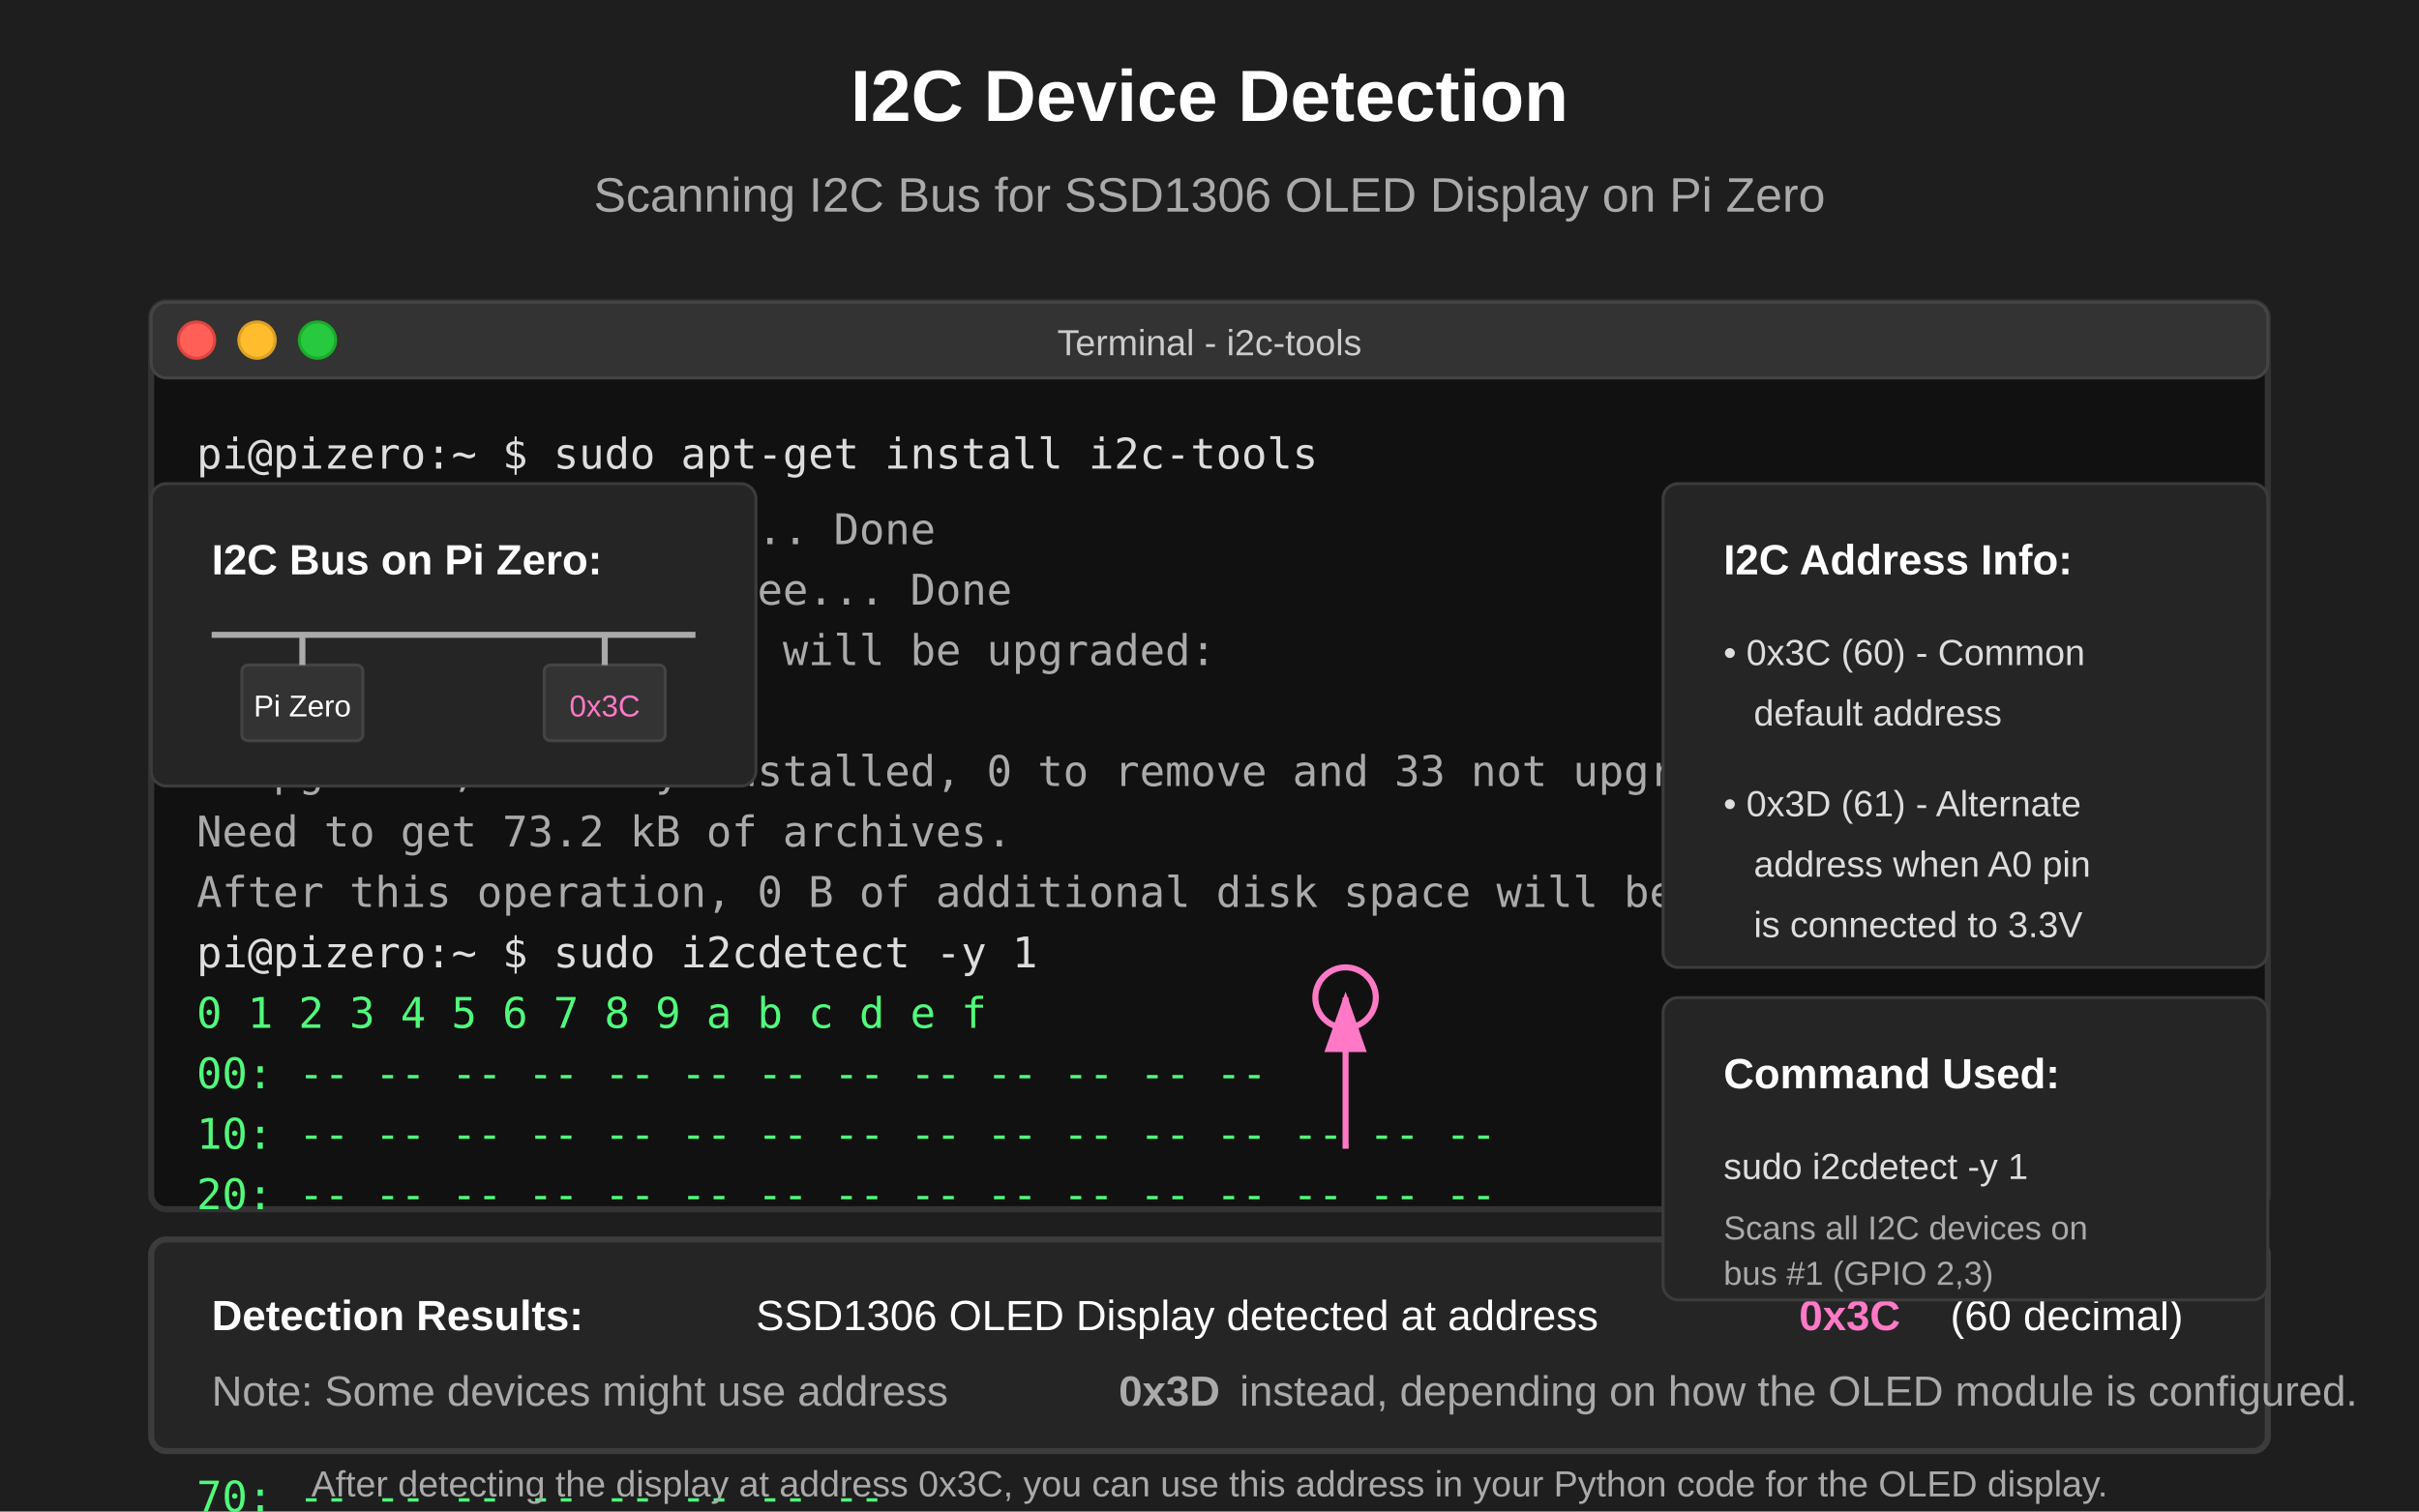
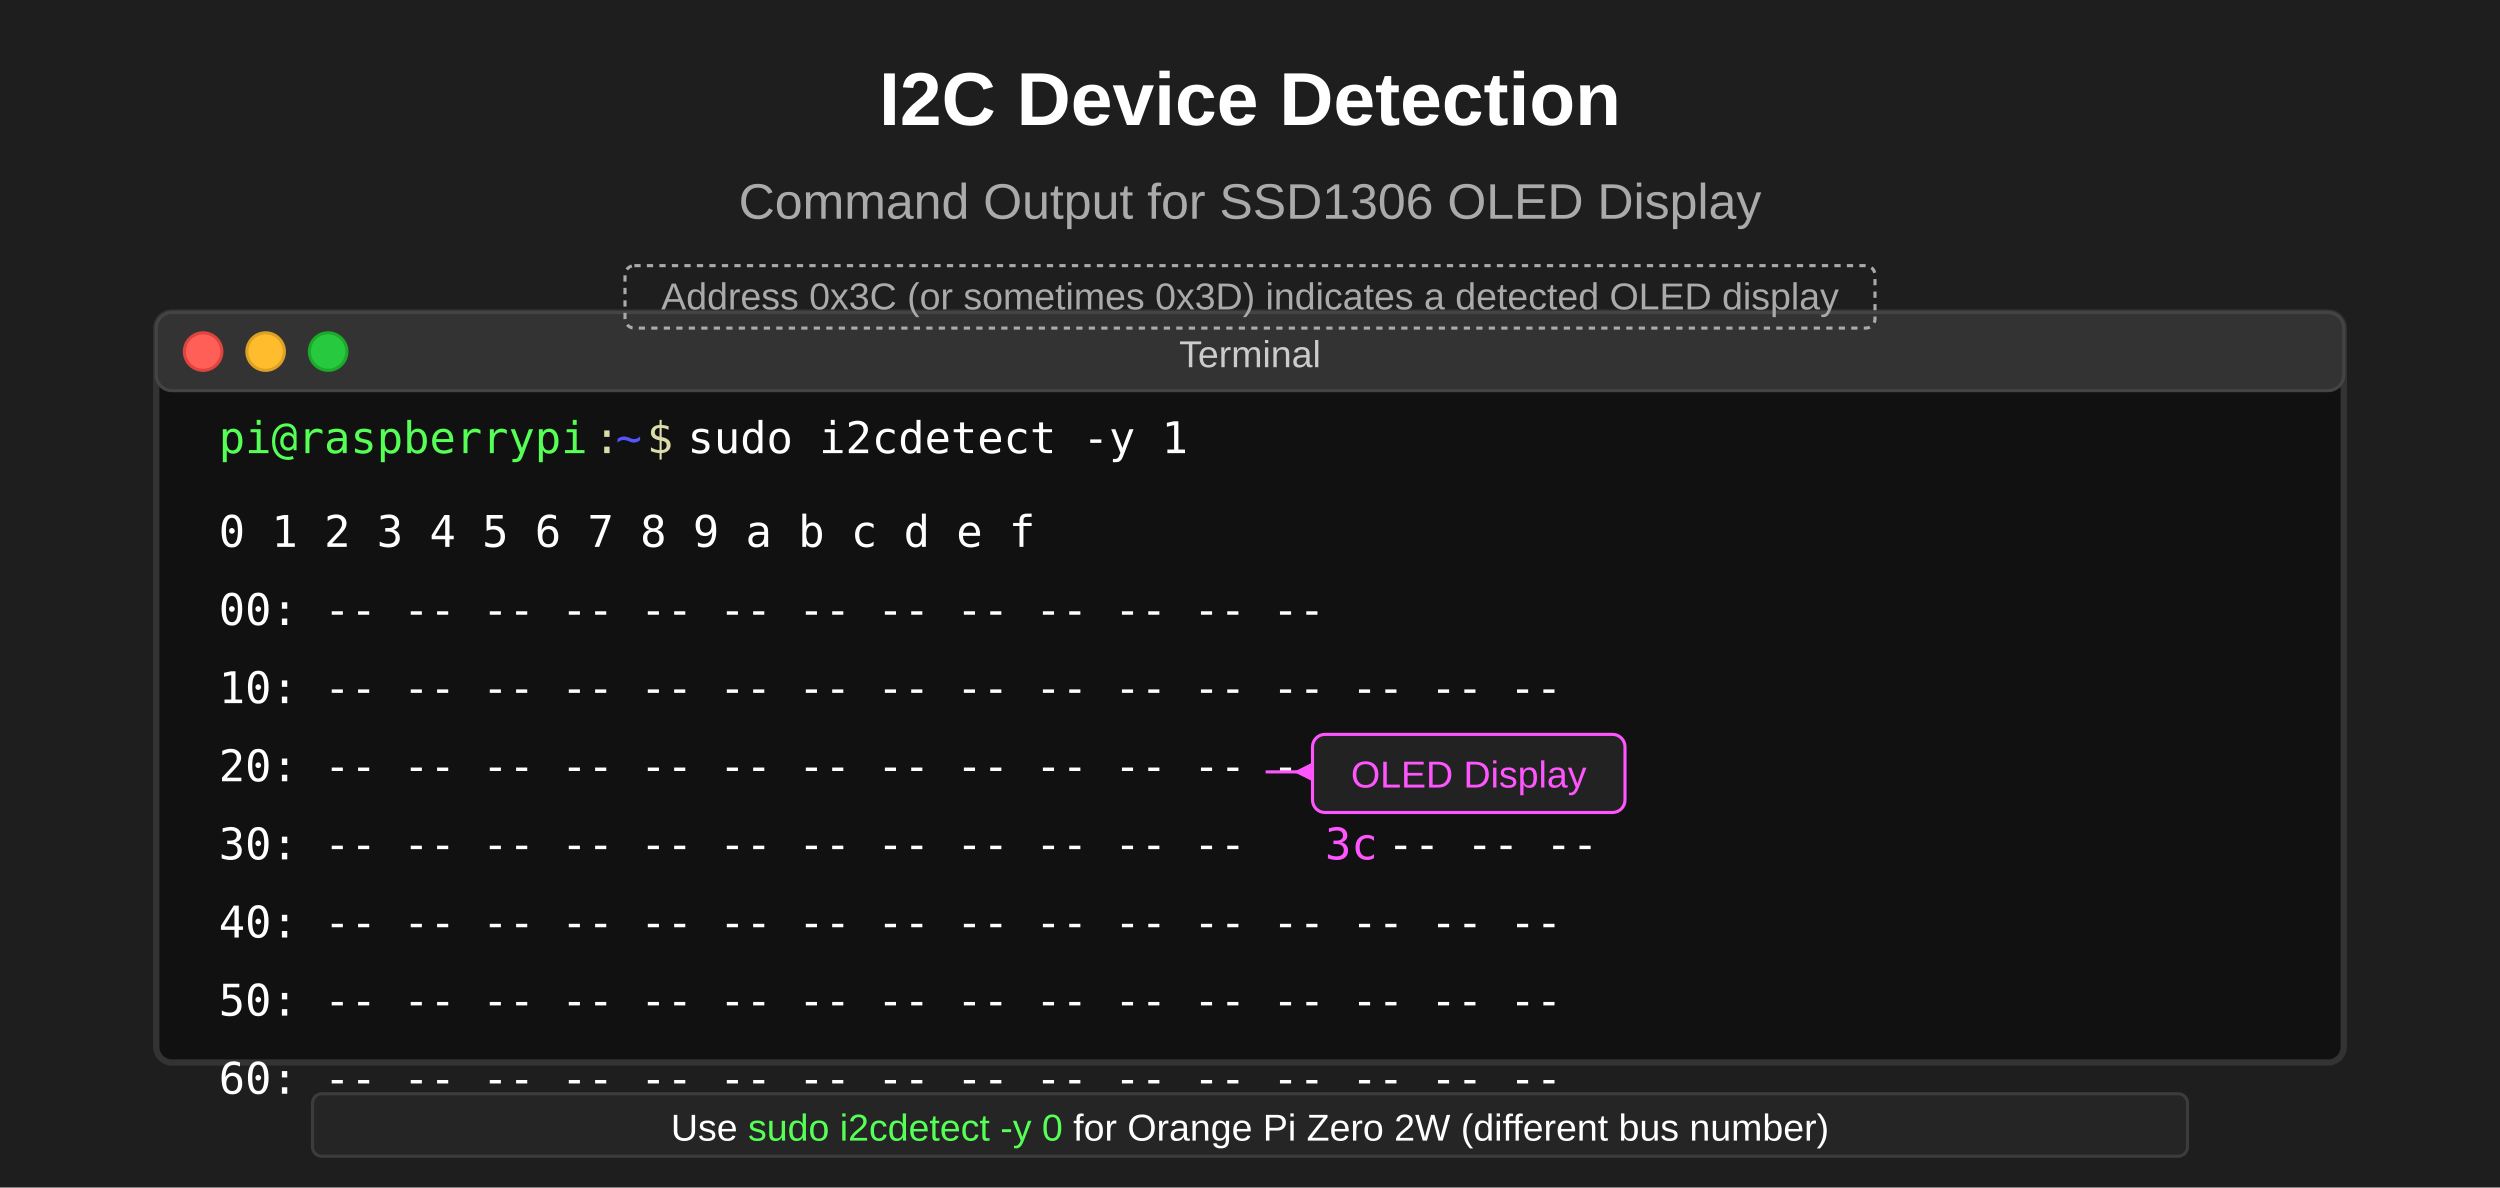
- <svg xmlns="http://www.w3.org/2000/svg" width="800" height="500" viewBox="0 0 800 500">
-   <rect width="800" height="500" fill="#1e1e1e" />
+ <svg xmlns="http://www.w3.org/2000/svg" width="800" height="380" viewBox="0 0 800 380">
+   <rect width="800" height="380" fill="#1e1e1e" />
  <text x="400" y="40" font-family="Arial" font-size="24" fill="#fff" text-anchor="middle" font-weight="bold">I2C Device Detection</text>
-   <text x="400" y="70" font-family="Arial" font-size="16" fill="#aaa" text-anchor="middle">Scanning I2C Bus for SSD1306 OLED Display on Pi Zero</text>
+   <text x="400" y="70" font-family="Arial" font-size="16" fill="#aaa" text-anchor="middle">Command Output for SSD1306 OLED Display</text>
  <g transform="translate(50, 100)">
-     <rect width="700" height="300" rx="5" fill="#111" stroke="#333" stroke-width="2" />
+     <rect width="700" height="240" rx="5" fill="#111" stroke="#333" stroke-width="2" />
    <rect width="700" height="25" rx="5" fill="#333" stroke="#444" stroke-width="1" />
    <circle cx="15" cy="12.5" r="6" fill="#ff5f56" stroke="#e0443e" stroke-width="1" />
    <circle cx="35" cy="12.5" r="6" fill="#ffbd2e" stroke="#dea123" stroke-width="1" />
    <circle cx="55" cy="12.5" r="6" fill="#27c93f" stroke="#1aab29" stroke-width="1" />
-     <text x="350" y="17.5" font-family="Arial" font-size="12" fill="#ccc" text-anchor="middle">Terminal - i2c-tools</text>
-     <g transform="translate(15, 40)" font-family="monospace" font-size="14" fill="#ddd">
-       <text y="15">pi@pizero:~ $ sudo apt-get install i2c-tools</text>
-       <text y="40" fill="#aaa">Reading package lists... Done</text>
-       <text y="60" fill="#aaa">Building dependency tree... Done</text>
-       <text y="80" fill="#aaa">The following packages will be upgraded:</text>
-       <text y="100" fill="#aaa">  i2c-tools</text>
-       <text y="120" fill="#aaa">1 upgraded, 0 newly installed, 0 to remove and 33 not upgraded.</text>
-       <text y="140" fill="#aaa">Need to get 73.2 kB of archives.</text>
-       <text y="160" fill="#aaa">After this operation, 0 B of additional disk space will be used.</text>
-       <text y="180">pi@pizero:~ $ sudo i2cdetect -y 1</text>
-       <text y="200" fill="#50fa7b">     0  1  2  3  4  5  6  7  8  9  a  b  c  d  e  f</text>
-       <text y="220" fill="#50fa7b">00:          -- -- -- -- -- -- -- -- -- -- -- -- --</text>
-       <text y="240" fill="#50fa7b">10: -- -- -- -- -- -- -- -- -- -- -- -- -- -- -- --</text>
-       <text y="260" fill="#50fa7b">20: -- -- -- -- -- -- -- -- -- -- -- -- -- -- -- --</text>
-       <text y="280" fill="#50fa7b">30: -- -- -- -- -- -- -- -- -- -- -- -- </text>
-       <text y="280" fill="#ff79c6" x="385">3c</text>
-       <text y="280" fill="#50fa7b" x="405"> -- -- --</text>
-       <text y="300" fill="#50fa7b">40: -- -- -- -- -- -- -- -- -- -- -- -- -- -- -- --</text>
-       <text y="320" fill="#50fa7b">50: -- -- -- -- -- -- -- -- -- -- -- -- -- -- -- --</text>
-       <text y="340" fill="#50fa7b">60: -- -- -- -- -- -- -- -- -- -- -- -- -- -- -- --</text>
-       <text y="360" fill="#50fa7b">70: -- -- -- -- -- -- -- --</text>
+     <text x="350" y="17.5" font-family="Arial" font-size="12" fill="#ccc" text-anchor="middle">Terminal</text>
+     <g transform="translate(20, 45)" font-family="monospace" font-size="14">
+       <text fill="#55ff55">pi@raspberrypi</text>
+       <text x="120" fill="#dcdcaa">:</text>
+       <text x="127" fill="#5555ff">~</text>
+       <text x="137" fill="#dcdcaa">$</text>
+       <text x="150" fill="#ffffff">sudo i2cdetect -y 1</text>
+       <text y="30" fill="#ffffff">     0  1  2  3  4  5  6  7  8  9  a  b  c  d  e  f</text>
+       <text y="55" fill="#ffffff">00:          -- -- -- -- -- -- -- -- -- -- -- -- --</text>
+       <text y="80" fill="#ffffff">10: -- -- -- -- -- -- -- -- -- -- -- -- -- -- -- --</text>
+       <text y="105" fill="#ffffff">20: -- -- -- -- -- -- -- -- -- -- -- -- -- -- -- --</text>
+       <text y="130" fill="#ffffff">30: -- -- -- -- -- -- -- -- -- -- -- -- </text>
+       <text x="354" y="130" fill="#ff55ff">3c</text>
+       <text x="374" y="130" fill="#ffffff"> -- -- --</text>
+       <text y="155" fill="#ffffff">40: -- -- -- -- -- -- -- -- -- -- -- -- -- -- -- --</text>
+       <text y="180" fill="#ffffff">50: -- -- -- -- -- -- -- -- -- -- -- -- -- -- -- --</text>
+       <text y="205" fill="#ffffff">60: -- -- -- -- -- -- -- -- -- -- -- -- -- -- -- --</text>
    </g>
+     <g transform="translate(370, 135)">
+       <rect width="100" height="25" rx="4" fill="#222" stroke="#ff55ff" stroke-width="1" />
+       <text x="50" y="17" font-family="Arial" font-size="12" fill="#ff55ff" text-anchor="middle">OLED Display</text>
+       <path d="M 0,12 L -15,12" stroke="#ff55ff" stroke-width="1" fill="none" marker-start="url(#arrow)" />
+     </g>
+     <defs>
+       <marker id="arrow" markerWidth="10" markerHeight="10" refX="0" refY="3" orient="auto" markerUnits="strokeWidth">
+         <path d="M0,0 L0,6 L6,3 z" fill="#ff55ff" />
+       </marker>
+     </defs>
  </g>
-   <g transform="translate(50, 410)">
-     <rect width="700" height="70" rx="5" fill="#252526" stroke="#3c3c3c" stroke-width="2" />
-     <text x="20" y="30" font-family="Arial" font-size="14" fill="#fff" font-weight="bold">Detection Results:</text>
-     <text x="200" y="30" font-family="Arial" font-size="14" fill="#fff">SSD1306 OLED Display detected at address</text>
-     <text x="545" y="30" font-family="Arial" font-size="14" fill="#ff79c6" font-weight="bold">0x3C</text>
-     <text x="595" y="30" font-family="Arial" font-size="14" fill="#fff">(60 decimal)</text>
-     <text x="20" y="55" font-family="Arial" font-size="14" fill="#aaa">Note: Some devices might use address</text>
-     <text x="320" y="55" font-family="Arial" font-size="14" fill="#aaa" font-weight="bold">0x3D</text>
-     <text x="360" y="55" font-family="Arial" font-size="14" fill="#aaa">instead, depending on how the OLED module is configured.</text>
+   <g transform="translate(100, 350)">
+     <rect width="600" height="20" rx="3" fill="#252526" stroke="#3c3c3c" stroke-width="1" />
+     <text x="300" y="15" font-family="Arial" font-size="12" fill="#fff" text-anchor="middle">
+       Use <tspan fill="#55ff55">sudo i2cdetect -y 0</tspan> for Orange Pi Zero 2W (different bus number)
+     </text>
  </g>
-   <g>
-     <path d="M 445 380 L 445 330" stroke="#ff79c6" stroke-width="2" fill="none" marker-end="url(#arrowhead)" />
-     <circle cx="445" cy="330" r="10" fill="none" stroke="#ff79c6" stroke-width="2" />
+   <g transform="translate(200, 85)">
+     <rect width="400" height="20" rx="3" fill="none" stroke="#aaa" stroke-width="1" stroke-dasharray="2,2" />
+     <text x="200" y="14" font-family="Arial" font-size="12" fill="#aaa" text-anchor="middle">
+       Address 0x3C (or sometimes 0x3D) indicates a detected OLED display
+     </text>
  </g>
-   <defs>
-     <marker id="arrowhead" markerWidth="10" markerHeight="7" refX="9" refY="3.5" orient="auto">
-       <polygon points="0 0, 10 3.5, 0 7" fill="#ff79c6" />
-     </marker>
-   </defs>
-   <g transform="translate(550, 160)">
-     <rect width="200" height="160" rx="5" fill="#252526" stroke="#3c3c3c" stroke-width="1" />
-     <text x="20" y="30" font-family="Arial" font-size="14" fill="#fff" font-weight="bold">I2C Address Info:</text>
-     <text x="20" y="60" font-family="Arial" font-size="12" fill="#ddd">• 0x3C (60) - Common</text>
-     <text x="30" y="80" font-family="Arial" font-size="12" fill="#ddd">default address</text>
-     <text x="20" y="110" font-family="Arial" font-size="12" fill="#ddd">• 0x3D (61) - Alternate</text>
-     <text x="30" y="130" font-family="Arial" font-size="12" fill="#ddd">address when A0 pin</text>
-     <text x="30" y="150" font-family="Arial" font-size="12" fill="#ddd">is connected to 3.3V</text>
-   </g>
-   <g transform="translate(550, 330)">
-     <rect width="200" height="100" rx="5" fill="#252526" stroke="#3c3c3c" stroke-width="1" />
-     <text x="20" y="30" font-family="Arial" font-size="14" fill="#fff" font-weight="bold">Command Used:</text>
-     <text x="20" y="60" font-family="Arial" font-size="12" fill="#ddd">sudo i2cdetect -y 1</text>
-     <text x="20" y="80" font-family="Arial" font-size="11" fill="#aaa">Scans all I2C devices on</text>
-     <text x="20" y="95" font-family="Arial" font-size="11" fill="#aaa">bus #1 (GPIO 2,3)</text>
-   </g>
-   <g transform="translate(50, 160)">
-     <rect width="200" height="100" rx="5" fill="#252526" stroke="#3c3c3c" stroke-width="1" />
-     <text x="20" y="30" font-family="Arial" font-size="14" fill="#fff" font-weight="bold">I2C Bus on Pi Zero:</text>
-     <line x1="20" y1="50" x2="180" y2="50" stroke="#aaa" stroke-width="2" />
-     <rect x="30" y="60" width="40" height="25" rx="2" fill="#333" stroke="#444" stroke-width="1" />
-     <text x="50" y="77" font-family="Arial" font-size="10" fill="#fff" text-anchor="middle">Pi Zero</text>
-     <rect x="130" y="60" width="40" height="25" rx="2" fill="#333" stroke="#444" stroke-width="1" />
-     <text x="150" y="77" font-family="Arial" font-size="10" fill="#ff79c6" text-anchor="middle">0x3C</text>
-     <line x1="50" y1="60" x2="50" y2="50" stroke="#aaa" stroke-width="2" />
-     <line x1="150" y1="60" x2="150" y2="50" stroke="#aaa" stroke-width="2" />
-   </g>
-   <text x="400" y="495" font-family="Arial" font-size="12" fill="#aaa" text-anchor="middle">After detecting the display at address 0x3C, you can use this address in your Python code for the OLED display.</text>
</svg>
